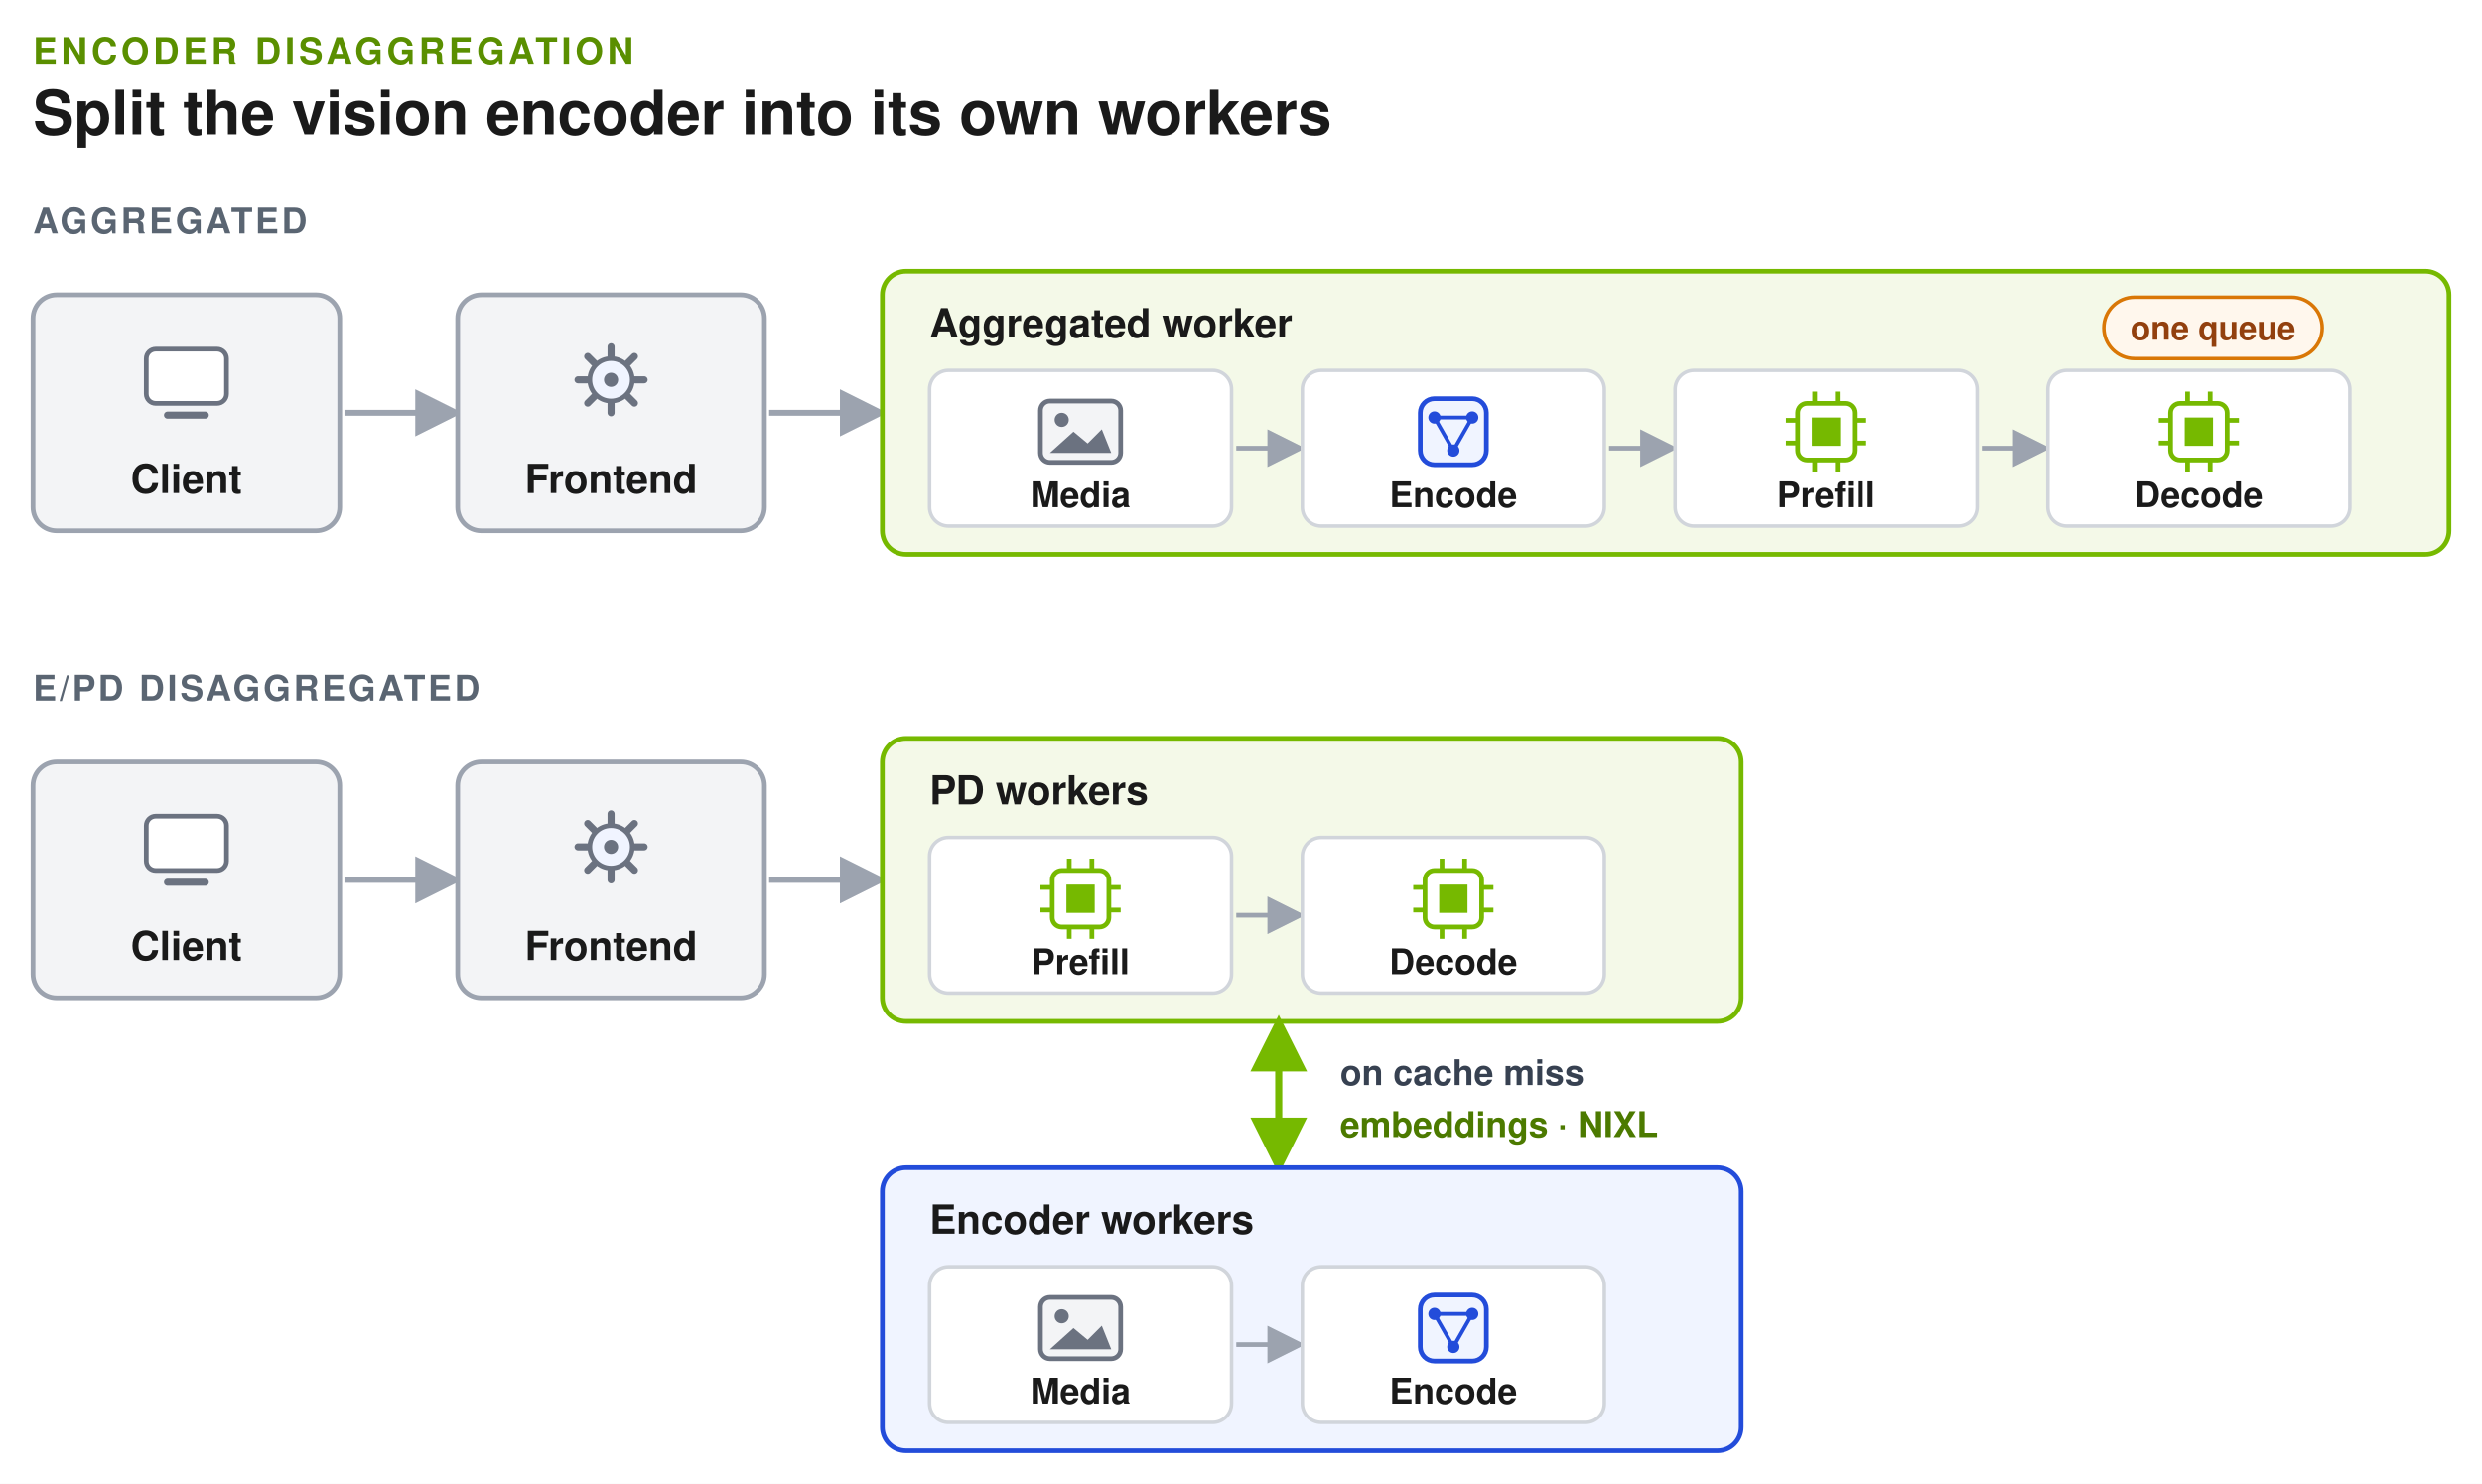
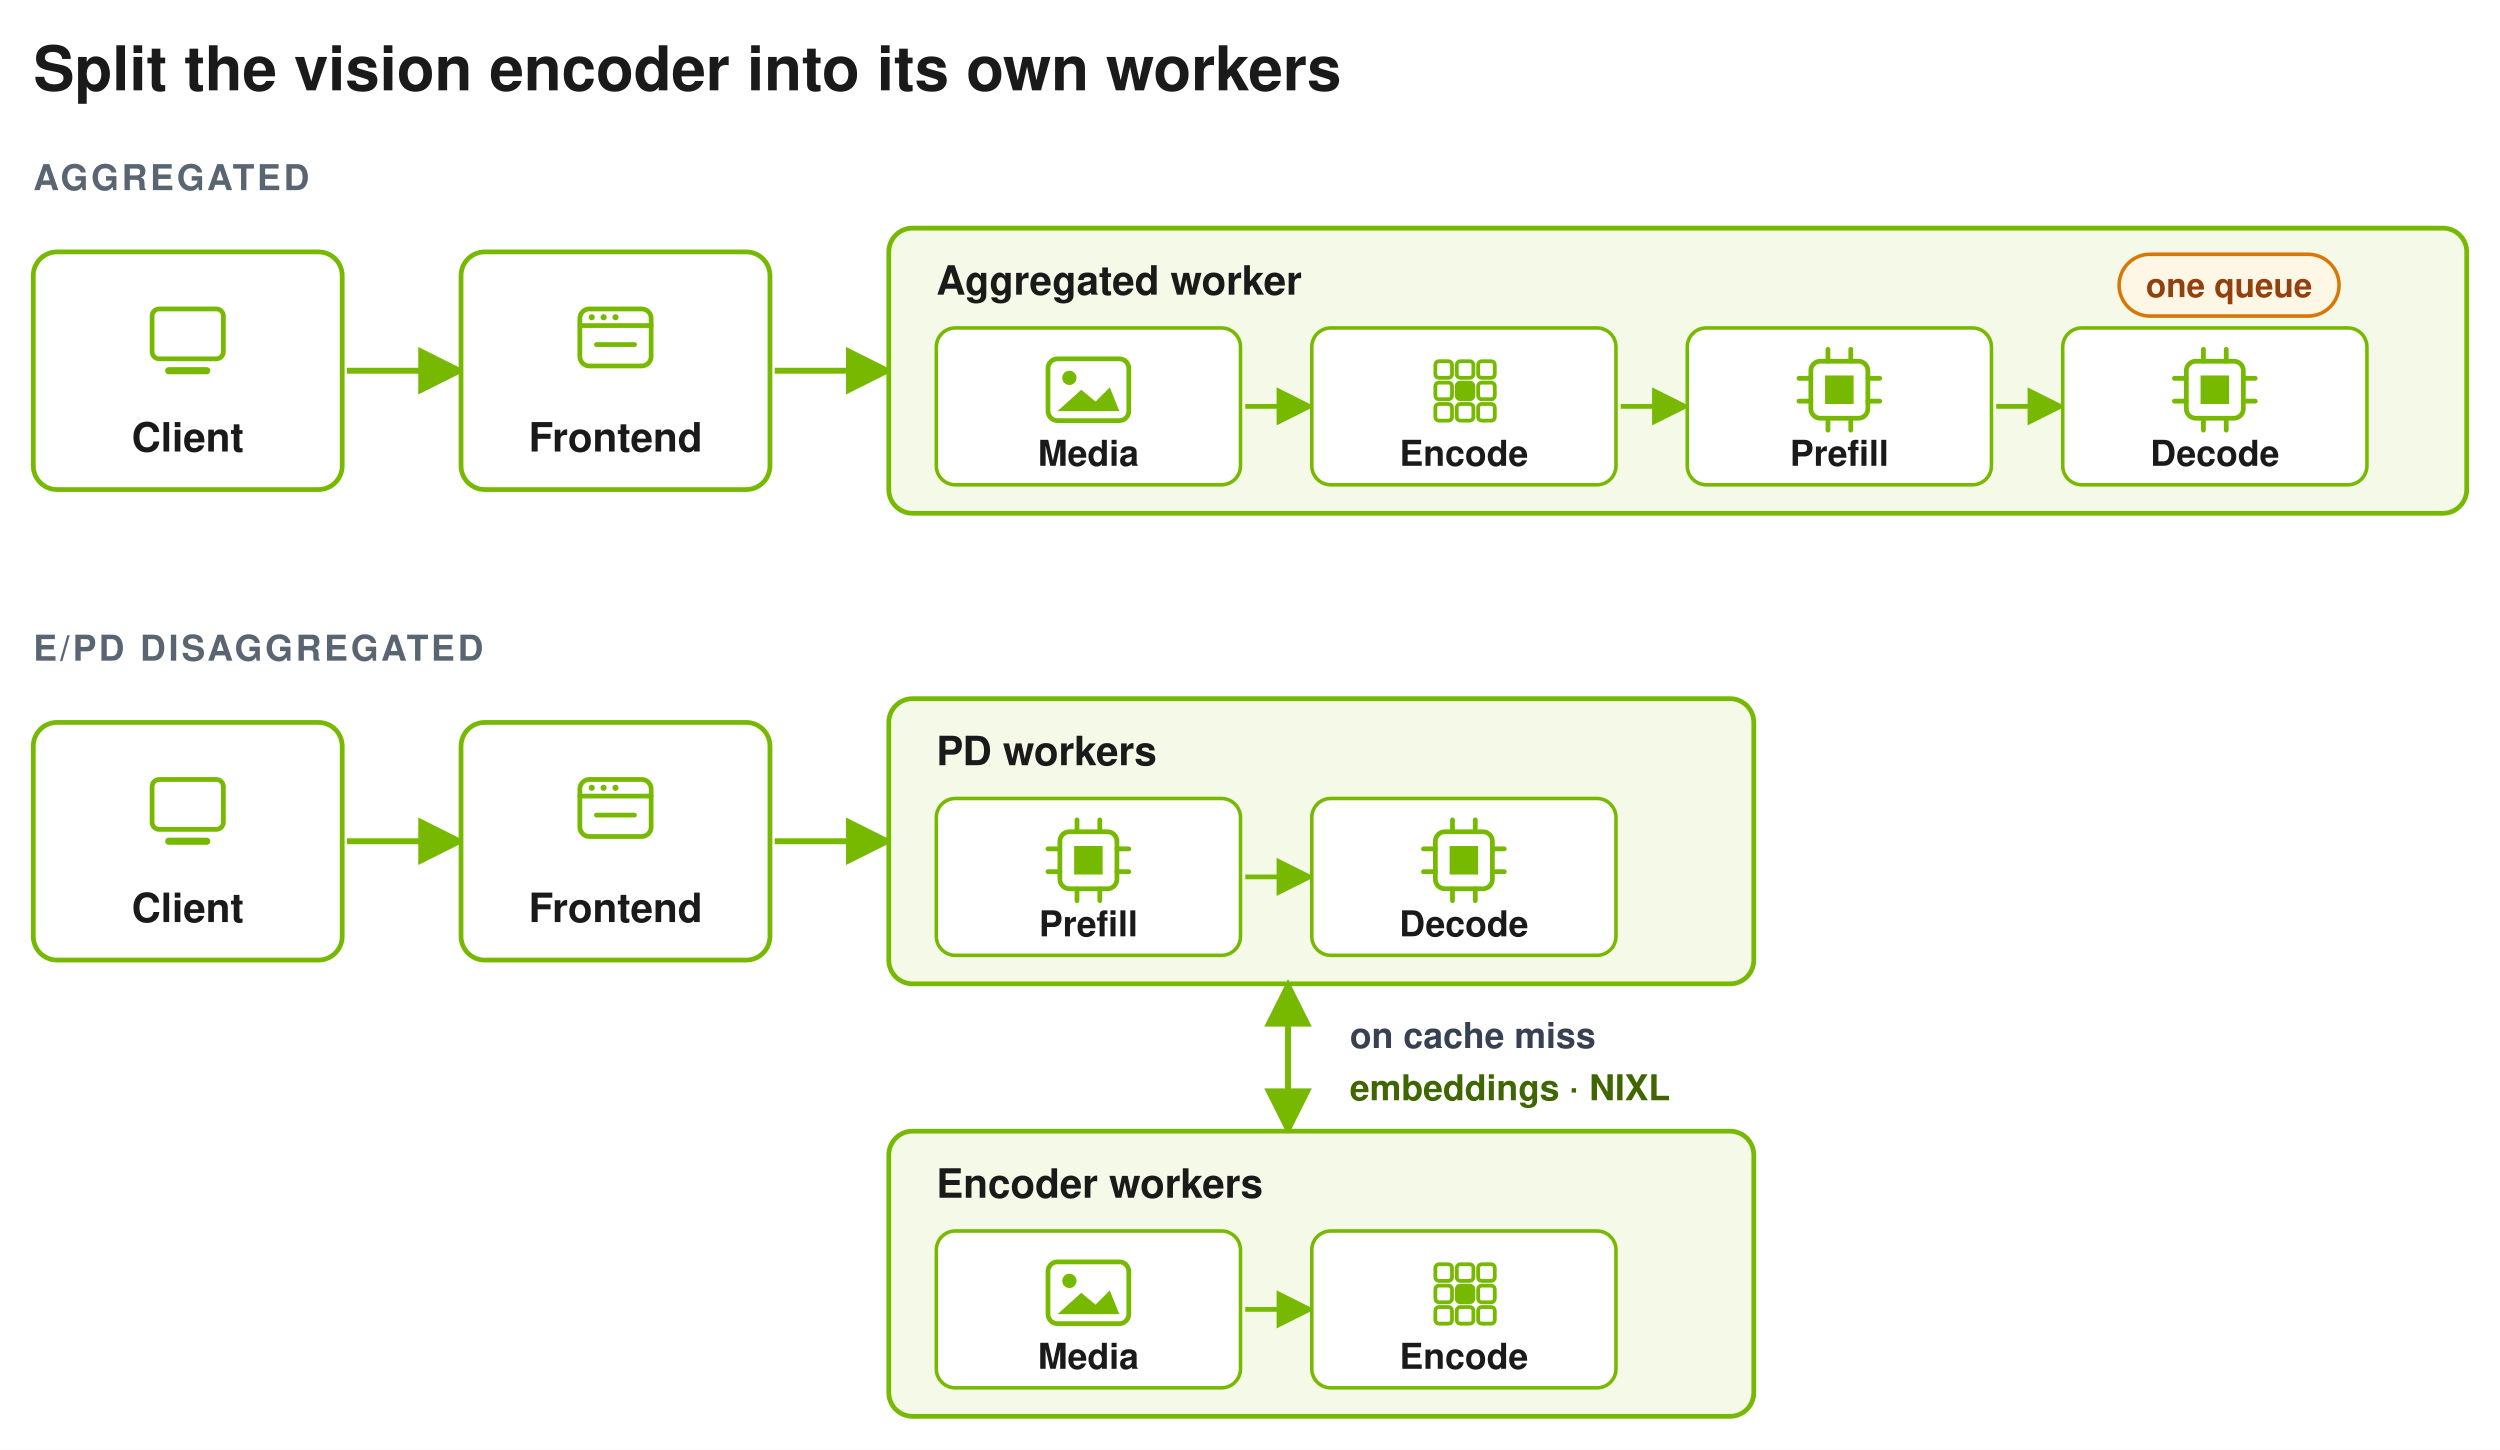
- <svg xmlns="http://www.w3.org/2000/svg" width="1052" height="629" viewBox="22 9 1052 629" role="img" aria-labelledby="title desc" font-family="Helvetica, Arial, sans-serif">
+ <svg xmlns="http://www.w3.org/2000/svg" width="1052" height="610" viewBox="22 28 1052 610" role="img" aria-labelledby="title desc" font-family="Helvetica, Arial, sans-serif">
  <defs>
    <marker id="arrow" viewBox="0 0 10 10" refX="8" refY="5" markerWidth="8" markerHeight="8" orient="auto">
-       <path d="M0,0 L10,5 L0,10 z" fill="#234CDA" />
+       <path d="M0,0 L10,5 L0,10 z" fill="#76B900" />
    </marker>
    <marker id="arrow-green" viewBox="0 0 10 10" refX="8" refY="5" markerWidth="8" markerHeight="8" orient="auto">
      <path d="M0,0 L10,5 L0,10 z" fill="#76B900" />
    </marker>
    <marker id="arrow-gray" viewBox="0 0 10 10" refX="8" refY="5" markerWidth="8" markerHeight="8" orient="auto">
      <path d="M0,0 L10,5 L0,10 z" fill="#9CA3AF" />
    </marker>
+     <marker id="arrow-amber" viewBox="0 0 10 10" refX="8" refY="5" markerWidth="8" markerHeight="8" orient="auto">
+       <path d="M0,0 L10,5 L0,10 z" fill="#D97706" />
+     </marker>
    <marker id="arrow-green-start" viewBox="0 0 10 10" refX="8" refY="5" markerWidth="8" markerHeight="8" orient="auto-start-reverse">
      <path d="M0,0 L10,5 L0,10 z" fill="#76B900" />
    </marker>
+     <marker id="arrow-blue-start" viewBox="0 0 10 10" refX="8" refY="5" markerWidth="8" markerHeight="8" orient="auto-start-reverse">
+       <path d="M0,0 L10,5 L0,10 z" fill="#76B900" />
+     </marker>
  </defs>
-   <rect x="22" y="9" width="1052" height="629" fill="#FFFFFF" />
-   <text x="36" y="36" font-size="15.4" font-weight="700" letter-spacing="1.6" fill="#5A8F00">ENCODER DISAGGREGATION</text>
+   <rect x="22" y="28" width="1052" height="610" fill="#FFFFFF" />
  <text x="36" y="66" font-size="26.0" font-weight="700" fill="#1A1A1A">Split the vision encoder into its own workers</text>
  <text x="36" y="108" font-size="15" font-weight="700" fill="#5A6572" text-anchor="start" letter-spacing="1.2">AGGREGATED</text>
-   <rect x="36" y="134" width="130" height="100" rx="10" fill="#F3F4F6" stroke="#9CA3AF" stroke-width="2" />
-   <rect x="84.0" y="157.0" width="34" height="23" rx="4" fill="#FFFFFF" stroke="#6B7280" stroke-width="2" />
-   <line x1="93.0" y1="185.0" x2="109.0" y2="185.0" stroke="#6B7280" stroke-width="3" stroke-linecap="round" />
+   <rect x="36" y="134" width="130" height="100" rx="10" fill="#FFFFFF" stroke="#76B900" stroke-width="2" />
+   <rect x="86.0" y="158.0" width="30" height="21" rx="3" fill="#FFFFFF" stroke="#76B900" stroke-width="2" />
+   <line x1="93.0" y1="184.0" x2="109.0" y2="184.0" stroke="#76B900" stroke-width="3" stroke-linecap="round" />
  <text x="101.0" y="218" font-size="17" font-weight="700" fill="#1A1A1A" text-anchor="middle">Client</text>
-   <line x1="168" y1="184" x2="214" y2="184" stroke="#9CA3AF" stroke-width="2.5" marker-end="url(#arrow-gray)" />
-   <rect x="216" y="134" width="130" height="100" rx="10" fill="#F3F4F6" stroke="#9CA3AF" stroke-width="2" />
-   <circle cx="281.0" cy="170.0" r="9" fill="#F0F4FF" stroke="#6B7280" stroke-width="2" />
-   <circle cx="281.0" cy="170.0" r="3" fill="#6B7280" />
-   <line x1="291.0" y1="170.0" x2="295.0" y2="170.0" stroke="#6B7280" stroke-width="3" stroke-linecap="round" />
-   <line x1="288.1" y1="177.1" x2="290.9" y2="179.9" stroke="#6B7280" stroke-width="3" stroke-linecap="round" />
-   <line x1="281.0" y1="180.0" x2="281.0" y2="184.0" stroke="#6B7280" stroke-width="3" stroke-linecap="round" />
-   <line x1="273.9" y1="177.1" x2="271.1" y2="179.9" stroke="#6B7280" stroke-width="3" stroke-linecap="round" />
-   <line x1="271.0" y1="170.0" x2="267.0" y2="170.0" stroke="#6B7280" stroke-width="3" stroke-linecap="round" />
-   <line x1="273.9" y1="162.9" x2="271.1" y2="160.1" stroke="#6B7280" stroke-width="3" stroke-linecap="round" />
-   <line x1="281.0" y1="160.0" x2="281.0" y2="156.0" stroke="#6B7280" stroke-width="3" stroke-linecap="round" />
-   <line x1="288.1" y1="162.9" x2="290.9" y2="160.1" stroke="#6B7280" stroke-width="3" stroke-linecap="round" />
+   <line x1="168" y1="184" x2="214" y2="184" stroke="#76B900" stroke-width="2.5" marker-end="url(#arrow-green)" />
+   <rect x="216" y="134" width="130" height="100" rx="10" fill="#FFFFFF" stroke="#76B900" stroke-width="2" />
+   <rect x="266.0" y="158.0" width="30" height="24" rx="4" fill="#FFFFFF" stroke="#76B900" stroke-width="2" />
+   <line x1="266.0" y1="165.0" x2="296.0" y2="165.0" stroke="#76B900" stroke-width="2" stroke-linecap="round" />
+   <circle cx="271.0" cy="161.5" r="1.3" fill="#76B900" />
+   <circle cx="276.0" cy="161.5" r="1.3" fill="#76B900" />
+   <circle cx="281.0" cy="161.5" r="1.3" fill="#76B900" />
+   <line x1="273.0" y1="173.0" x2="289.0" y2="173.0" stroke="#76B900" stroke-width="2" stroke-linecap="round" />
  <text x="281.0" y="218" font-size="17" font-weight="700" fill="#1A1A1A" text-anchor="middle">Frontend</text>
-   <line x1="348" y1="184" x2="394" y2="184" stroke="#9CA3AF" stroke-width="2.5" marker-end="url(#arrow-gray)" />
+   <line x1="348" y1="184" x2="394" y2="184" stroke="#76B900" stroke-width="2.5" marker-end="url(#arrow-green)" />
  <rect x="396" y="124" width="664" height="120" rx="10" fill="#F4F9E8" stroke="#76B900" stroke-width="2" />
  <text x="416" y="152" font-size="17" font-weight="700" fill="#1A1A1A" text-anchor="start">Aggregated worker</text>
-   <rect x="416" y="166" width="128" height="66" rx="8" fill="#FFFFFF" stroke="#D1D5DB" stroke-width="1.5" />
-   <rect x="463.0" y="179.0" width="34" height="26" rx="4" fill="#F3F4F6" stroke="#6B7280" stroke-width="2" />
-   <circle cx="472.0" cy="187.0" r="3" fill="#6B7280" />
-   <polygon points="467.0,201.0 477.0,192.0 483.0,197.0 489.0,191.0 493.0,201.0" fill="#6B7280" />
+   <rect x="416" y="166" width="128" height="66" rx="8" fill="#FFFFFF" stroke="#76B900" stroke-width="1.5" />
+   <rect x="463.0" y="179.0" width="34" height="26" rx="4" fill="#FFFFFF" stroke="#76B900" stroke-width="2" />
+   <circle cx="472.0" cy="187.0" r="3" fill="#76B900" />
+   <polygon points="467.0,201.0 477.0,192.0 483.0,197.0 489.0,191.0 493.0,201.0" fill="#76B900" />
  <text x="480" y="224" font-size="15" font-weight="700" fill="#1A1A1A" text-anchor="middle">Media</text>
-   <line x1="546" y1="199" x2="572" y2="199" stroke="#9CA3AF" stroke-width="2" marker-end="url(#arrow-gray)" />
-   <rect x="574" y="166" width="128" height="66" rx="8" fill="#FFFFFF" stroke="#D1D5DB" stroke-width="1.5" />
-   <rect x="624.0" y="178.0" width="28" height="28" rx="6" fill="#F0F4FF" stroke="#234CDA" stroke-width="2" />
-   <polyline points="630,186 646,186 638,200 630,186" fill="none" stroke="#234CDA" stroke-width="1.6" />
-   <circle cx="630" cy="186" r="2.6" fill="#234CDA" />
-   <circle cx="646" cy="186" r="2.6" fill="#234CDA" />
-   <circle cx="638" cy="200" r="2.6" fill="#234CDA" />
+   <line x1="546" y1="199" x2="572" y2="199" stroke="#76B900" stroke-width="2" marker-end="url(#arrow-green)" />
+   <rect x="574" y="166" width="128" height="66" rx="8" fill="#FFFFFF" stroke="#76B900" stroke-width="1.5" />
+   <rect x="626" y="180" width="7" height="7" rx="1.5" fill="#FFFFFF" stroke="#76B900" stroke-width="1.6" />
+   <rect x="626" y="189" width="7" height="7" rx="1.5" fill="#FFFFFF" stroke="#76B900" stroke-width="1.6" />
+   <rect x="626" y="198" width="7" height="7" rx="1.5" fill="#FFFFFF" stroke="#76B900" stroke-width="1.6" />
+   <rect x="635" y="180" width="7" height="7" rx="1.5" fill="#FFFFFF" stroke="#76B900" stroke-width="1.6" />
+   <rect x="635" y="189" width="7" height="7" rx="1.5" fill="#76B900" stroke="#76B900" stroke-width="1.6" />
+   <rect x="635" y="198" width="7" height="7" rx="1.5" fill="#FFFFFF" stroke="#76B900" stroke-width="1.6" />
+   <rect x="644" y="180" width="7" height="7" rx="1.5" fill="#FFFFFF" stroke="#76B900" stroke-width="1.6" />
+   <rect x="644" y="189" width="7" height="7" rx="1.5" fill="#FFFFFF" stroke="#76B900" stroke-width="1.6" />
+   <rect x="644" y="198" width="7" height="7" rx="1.5" fill="#FFFFFF" stroke="#76B900" stroke-width="1.6" />
  <text x="638" y="224" font-size="15" font-weight="700" fill="#1A1A1A" text-anchor="middle">Encode</text>
-   <line x1="704" y1="199" x2="730" y2="199" stroke="#9CA3AF" stroke-width="2" marker-end="url(#arrow-gray)" />
-   <rect x="732" y="166" width="128" height="66" rx="8" fill="#FFFFFF" stroke="#D1D5DB" stroke-width="1.5" />
+   <line x1="704" y1="199" x2="730" y2="199" stroke="#76B900" stroke-width="2" marker-end="url(#arrow-green)" />
+   <rect x="732" y="166" width="128" height="66" rx="8" fill="#FFFFFF" stroke="#76B900" stroke-width="1.5" />
  <rect x="784.0" y="180.0" width="24" height="24" rx="4" fill="#FFFFFF" stroke="#76B900" stroke-width="2" />
  <rect x="790.0" y="186.0" width="12.0" height="12.0" fill="#76B900" />
-   <line x1="791.2" y1="175.0" x2="791.2" y2="180.0" stroke="#76B900" stroke-width="2" />
-   <line x1="791.2" y1="204.0" x2="791.2" y2="209.0" stroke="#76B900" stroke-width="2" />
-   <line x1="779.0" y1="187.2" x2="784.0" y2="187.2" stroke="#76B900" stroke-width="2" />
-   <line x1="808.0" y1="187.2" x2="813.0" y2="187.2" stroke="#76B900" stroke-width="2" />
-   <line x1="800.8" y1="175.0" x2="800.8" y2="180.0" stroke="#76B900" stroke-width="2" />
-   <line x1="800.8" y1="204.0" x2="800.8" y2="209.0" stroke="#76B900" stroke-width="2" />
-   <line x1="779.0" y1="196.8" x2="784.0" y2="196.8" stroke="#76B900" stroke-width="2" />
-   <line x1="808.0" y1="196.8" x2="813.0" y2="196.8" stroke="#76B900" stroke-width="2" />
+   <line x1="791.2" y1="175.0" x2="791.2" y2="180.0" stroke="#76B900" stroke-width="2" stroke-linecap="round" />
+   <line x1="791.2" y1="204.0" x2="791.2" y2="209.0" stroke="#76B900" stroke-width="2" stroke-linecap="round" />
+   <line x1="779.0" y1="187.2" x2="784.0" y2="187.2" stroke="#76B900" stroke-width="2" stroke-linecap="round" />
+   <line x1="808.0" y1="187.2" x2="813.0" y2="187.2" stroke="#76B900" stroke-width="2" stroke-linecap="round" />
+   <line x1="800.8" y1="175.0" x2="800.8" y2="180.0" stroke="#76B900" stroke-width="2" stroke-linecap="round" />
+   <line x1="800.8" y1="204.0" x2="800.8" y2="209.0" stroke="#76B900" stroke-width="2" stroke-linecap="round" />
+   <line x1="779.0" y1="196.8" x2="784.0" y2="196.8" stroke="#76B900" stroke-width="2" stroke-linecap="round" />
+   <line x1="808.0" y1="196.8" x2="813.0" y2="196.8" stroke="#76B900" stroke-width="2" stroke-linecap="round" />
  <text x="796" y="224" font-size="15" font-weight="700" fill="#1A1A1A" text-anchor="middle">Prefill</text>
-   <line x1="862" y1="199" x2="888" y2="199" stroke="#9CA3AF" stroke-width="2" marker-end="url(#arrow-gray)" />
-   <rect x="890" y="166" width="128" height="66" rx="8" fill="#FFFFFF" stroke="#D1D5DB" stroke-width="1.5" />
+   <line x1="862" y1="199" x2="888" y2="199" stroke="#76B900" stroke-width="2" marker-end="url(#arrow-green)" />
+   <rect x="890" y="166" width="128" height="66" rx="8" fill="#FFFFFF" stroke="#76B900" stroke-width="1.5" />
  <rect x="942.0" y="180.0" width="24" height="24" rx="4" fill="#FFFFFF" stroke="#76B900" stroke-width="2" />
  <rect x="948.0" y="186.0" width="12.0" height="12.0" fill="#76B900" />
-   <line x1="949.2" y1="175.0" x2="949.2" y2="180.0" stroke="#76B900" stroke-width="2" />
-   <line x1="949.2" y1="204.0" x2="949.2" y2="209.0" stroke="#76B900" stroke-width="2" />
-   <line x1="937.0" y1="187.2" x2="942.0" y2="187.2" stroke="#76B900" stroke-width="2" />
-   <line x1="966.0" y1="187.2" x2="971.0" y2="187.2" stroke="#76B900" stroke-width="2" />
-   <line x1="958.8" y1="175.0" x2="958.8" y2="180.0" stroke="#76B900" stroke-width="2" />
-   <line x1="958.8" y1="204.0" x2="958.8" y2="209.0" stroke="#76B900" stroke-width="2" />
-   <line x1="937.0" y1="196.8" x2="942.0" y2="196.8" stroke="#76B900" stroke-width="2" />
-   <line x1="966.0" y1="196.8" x2="971.0" y2="196.8" stroke="#76B900" stroke-width="2" />
+   <line x1="949.2" y1="175.0" x2="949.2" y2="180.0" stroke="#76B900" stroke-width="2" stroke-linecap="round" />
+   <line x1="949.2" y1="204.0" x2="949.2" y2="209.0" stroke="#76B900" stroke-width="2" stroke-linecap="round" />
+   <line x1="937.0" y1="187.2" x2="942.0" y2="187.2" stroke="#76B900" stroke-width="2" stroke-linecap="round" />
+   <line x1="966.0" y1="187.2" x2="971.0" y2="187.2" stroke="#76B900" stroke-width="2" stroke-linecap="round" />
+   <line x1="958.8" y1="175.0" x2="958.8" y2="180.0" stroke="#76B900" stroke-width="2" stroke-linecap="round" />
+   <line x1="958.8" y1="204.0" x2="958.8" y2="209.0" stroke="#76B900" stroke-width="2" stroke-linecap="round" />
+   <line x1="937.0" y1="196.8" x2="942.0" y2="196.8" stroke="#76B900" stroke-width="2" stroke-linecap="round" />
+   <line x1="966.0" y1="196.8" x2="971.0" y2="196.8" stroke="#76B900" stroke-width="2" stroke-linecap="round" />
  <text x="954" y="224" font-size="15" font-weight="700" fill="#1A1A1A" text-anchor="middle">Decode</text>
-   <rect x="913.72" y="135" width="92.56" height="26" rx="13" fill="#FFF7ED" stroke="#D97706" stroke-width="1.5" />
+   <rect x="913.72" y="135" width="92.56" height="26" rx="13" fill="#FFF7E6" stroke="#D97706" stroke-width="1.5" />
  <text x="960" y="153" font-size="14" font-weight="700" fill="#92400E" text-anchor="middle">one queue</text>
  <text x="36" y="306" font-size="15" font-weight="700" fill="#5A6572" text-anchor="start" letter-spacing="1.2">E/PD DISAGGREGATED</text>
-   <rect x="36" y="332" width="130" height="100" rx="10" fill="#F3F4F6" stroke="#9CA3AF" stroke-width="2" />
-   <rect x="84.0" y="355.0" width="34" height="23" rx="4" fill="#FFFFFF" stroke="#6B7280" stroke-width="2" />
-   <line x1="93.0" y1="383.0" x2="109.0" y2="383.0" stroke="#6B7280" stroke-width="3" stroke-linecap="round" />
+   <rect x="36" y="332" width="130" height="100" rx="10" fill="#FFFFFF" stroke="#76B900" stroke-width="2" />
+   <rect x="86.0" y="356.0" width="30" height="21" rx="3" fill="#FFFFFF" stroke="#76B900" stroke-width="2" />
+   <line x1="93.0" y1="382.0" x2="109.0" y2="382.0" stroke="#76B900" stroke-width="3" stroke-linecap="round" />
  <text x="101.0" y="416" font-size="17" font-weight="700" fill="#1A1A1A" text-anchor="middle">Client</text>
-   <line x1="168" y1="382" x2="214" y2="382" stroke="#9CA3AF" stroke-width="2.5" marker-end="url(#arrow-gray)" />
-   <rect x="216" y="332" width="130" height="100" rx="10" fill="#F3F4F6" stroke="#9CA3AF" stroke-width="2" />
-   <circle cx="281.0" cy="368.0" r="9" fill="#F0F4FF" stroke="#6B7280" stroke-width="2" />
-   <circle cx="281.0" cy="368.0" r="3" fill="#6B7280" />
-   <line x1="291.0" y1="368.0" x2="295.0" y2="368.0" stroke="#6B7280" stroke-width="3" stroke-linecap="round" />
-   <line x1="288.1" y1="375.1" x2="290.9" y2="377.9" stroke="#6B7280" stroke-width="3" stroke-linecap="round" />
-   <line x1="281.0" y1="378.0" x2="281.0" y2="382.0" stroke="#6B7280" stroke-width="3" stroke-linecap="round" />
-   <line x1="273.9" y1="375.1" x2="271.1" y2="377.9" stroke="#6B7280" stroke-width="3" stroke-linecap="round" />
-   <line x1="271.0" y1="368.0" x2="267.0" y2="368.0" stroke="#6B7280" stroke-width="3" stroke-linecap="round" />
-   <line x1="273.9" y1="360.9" x2="271.1" y2="358.1" stroke="#6B7280" stroke-width="3" stroke-linecap="round" />
-   <line x1="281.0" y1="358.0" x2="281.0" y2="354.0" stroke="#6B7280" stroke-width="3" stroke-linecap="round" />
-   <line x1="288.1" y1="360.9" x2="290.9" y2="358.1" stroke="#6B7280" stroke-width="3" stroke-linecap="round" />
+   <line x1="168" y1="382" x2="214" y2="382" stroke="#76B900" stroke-width="2.5" marker-end="url(#arrow-green)" />
+   <rect x="216" y="332" width="130" height="100" rx="10" fill="#FFFFFF" stroke="#76B900" stroke-width="2" />
+   <rect x="266.0" y="356.0" width="30" height="24" rx="4" fill="#FFFFFF" stroke="#76B900" stroke-width="2" />
+   <line x1="266.0" y1="363.0" x2="296.0" y2="363.0" stroke="#76B900" stroke-width="2" stroke-linecap="round" />
+   <circle cx="271.0" cy="359.5" r="1.3" fill="#76B900" />
+   <circle cx="276.0" cy="359.5" r="1.3" fill="#76B900" />
+   <circle cx="281.0" cy="359.5" r="1.3" fill="#76B900" />
+   <line x1="273.0" y1="371.0" x2="289.0" y2="371.0" stroke="#76B900" stroke-width="2" stroke-linecap="round" />
  <text x="281.0" y="416" font-size="17" font-weight="700" fill="#1A1A1A" text-anchor="middle">Frontend</text>
-   <line x1="348" y1="382" x2="394" y2="382" stroke="#9CA3AF" stroke-width="2.5" marker-end="url(#arrow-gray)" />
+   <line x1="348" y1="382" x2="394" y2="382" stroke="#76B900" stroke-width="2.5" marker-end="url(#arrow-green)" />
  <rect x="396" y="322" width="364" height="120" rx="10" fill="#F4F9E8" stroke="#76B900" stroke-width="2" />
  <text x="416" y="350" font-size="17" font-weight="700" fill="#1A1A1A" text-anchor="start">PD workers</text>
-   <rect x="416" y="364" width="128" height="66" rx="8" fill="#FFFFFF" stroke="#D1D5DB" stroke-width="1.5" />
+   <rect x="416" y="364" width="128" height="66" rx="8" fill="#FFFFFF" stroke="#76B900" stroke-width="1.5" />
  <rect x="468.0" y="378.0" width="24" height="24" rx="4" fill="#FFFFFF" stroke="#76B900" stroke-width="2" />
  <rect x="474.0" y="384.0" width="12.0" height="12.0" fill="#76B900" />
-   <line x1="475.2" y1="373.0" x2="475.2" y2="378.0" stroke="#76B900" stroke-width="2" />
-   <line x1="475.2" y1="402.0" x2="475.2" y2="407.0" stroke="#76B900" stroke-width="2" />
-   <line x1="463.0" y1="385.2" x2="468.0" y2="385.2" stroke="#76B900" stroke-width="2" />
-   <line x1="492.0" y1="385.2" x2="497.0" y2="385.2" stroke="#76B900" stroke-width="2" />
-   <line x1="484.8" y1="373.0" x2="484.8" y2="378.0" stroke="#76B900" stroke-width="2" />
-   <line x1="484.8" y1="402.0" x2="484.8" y2="407.0" stroke="#76B900" stroke-width="2" />
-   <line x1="463.0" y1="394.8" x2="468.0" y2="394.8" stroke="#76B900" stroke-width="2" />
-   <line x1="492.0" y1="394.8" x2="497.0" y2="394.8" stroke="#76B900" stroke-width="2" />
+   <line x1="475.2" y1="373.0" x2="475.2" y2="378.0" stroke="#76B900" stroke-width="2" stroke-linecap="round" />
+   <line x1="475.2" y1="402.0" x2="475.2" y2="407.0" stroke="#76B900" stroke-width="2" stroke-linecap="round" />
+   <line x1="463.0" y1="385.2" x2="468.0" y2="385.2" stroke="#76B900" stroke-width="2" stroke-linecap="round" />
+   <line x1="492.0" y1="385.2" x2="497.0" y2="385.2" stroke="#76B900" stroke-width="2" stroke-linecap="round" />
+   <line x1="484.8" y1="373.0" x2="484.8" y2="378.0" stroke="#76B900" stroke-width="2" stroke-linecap="round" />
+   <line x1="484.8" y1="402.0" x2="484.8" y2="407.0" stroke="#76B900" stroke-width="2" stroke-linecap="round" />
+   <line x1="463.0" y1="394.8" x2="468.0" y2="394.8" stroke="#76B900" stroke-width="2" stroke-linecap="round" />
+   <line x1="492.0" y1="394.8" x2="497.0" y2="394.8" stroke="#76B900" stroke-width="2" stroke-linecap="round" />
  <text x="480" y="422" font-size="15" font-weight="700" fill="#1A1A1A" text-anchor="middle">Prefill</text>
-   <line x1="546" y1="397" x2="572" y2="397" stroke="#9CA3AF" stroke-width="2" marker-end="url(#arrow-gray)" />
-   <rect x="574" y="364" width="128" height="66" rx="8" fill="#FFFFFF" stroke="#D1D5DB" stroke-width="1.5" />
+   <line x1="546" y1="397" x2="572" y2="397" stroke="#76B900" stroke-width="2" marker-end="url(#arrow-green)" />
+   <rect x="574" y="364" width="128" height="66" rx="8" fill="#FFFFFF" stroke="#76B900" stroke-width="1.5" />
  <rect x="626.0" y="378.0" width="24" height="24" rx="4" fill="#FFFFFF" stroke="#76B900" stroke-width="2" />
  <rect x="632.0" y="384.0" width="12.0" height="12.0" fill="#76B900" />
-   <line x1="633.2" y1="373.0" x2="633.2" y2="378.0" stroke="#76B900" stroke-width="2" />
-   <line x1="633.2" y1="402.0" x2="633.2" y2="407.0" stroke="#76B900" stroke-width="2" />
-   <line x1="621.0" y1="385.2" x2="626.0" y2="385.2" stroke="#76B900" stroke-width="2" />
-   <line x1="650.0" y1="385.2" x2="655.0" y2="385.2" stroke="#76B900" stroke-width="2" />
-   <line x1="642.8" y1="373.0" x2="642.8" y2="378.0" stroke="#76B900" stroke-width="2" />
-   <line x1="642.8" y1="402.0" x2="642.8" y2="407.0" stroke="#76B900" stroke-width="2" />
-   <line x1="621.0" y1="394.8" x2="626.0" y2="394.8" stroke="#76B900" stroke-width="2" />
-   <line x1="650.0" y1="394.8" x2="655.0" y2="394.8" stroke="#76B900" stroke-width="2" />
+   <line x1="633.2" y1="373.0" x2="633.2" y2="378.0" stroke="#76B900" stroke-width="2" stroke-linecap="round" />
+   <line x1="633.2" y1="402.0" x2="633.2" y2="407.0" stroke="#76B900" stroke-width="2" stroke-linecap="round" />
+   <line x1="621.0" y1="385.2" x2="626.0" y2="385.2" stroke="#76B900" stroke-width="2" stroke-linecap="round" />
+   <line x1="650.0" y1="385.2" x2="655.0" y2="385.2" stroke="#76B900" stroke-width="2" stroke-linecap="round" />
+   <line x1="642.8" y1="373.0" x2="642.8" y2="378.0" stroke="#76B900" stroke-width="2" stroke-linecap="round" />
+   <line x1="642.8" y1="402.0" x2="642.8" y2="407.0" stroke="#76B900" stroke-width="2" stroke-linecap="round" />
+   <line x1="621.0" y1="394.8" x2="626.0" y2="394.8" stroke="#76B900" stroke-width="2" stroke-linecap="round" />
+   <line x1="650.0" y1="394.8" x2="655.0" y2="394.8" stroke="#76B900" stroke-width="2" stroke-linecap="round" />
  <text x="638" y="422" font-size="15" font-weight="700" fill="#1A1A1A" text-anchor="middle">Decode</text>
-   <line x1="564" y1="444" x2="564" y2="502" stroke="#76B900" stroke-width="3" marker-end="url(#arrow-green)" marker-start="url(#arrow-green-start)" />
+   <line x1="564" y1="444" x2="564" y2="502" stroke="#76B900" stroke-width="2.5" marker-end="url(#arrow-green)" marker-start="url(#arrow-blue-start)" />
  <text x="590" y="469" font-size="15" font-weight="700" fill="#374151" text-anchor="start">on cache miss</text>
-   <text x="590" y="491" font-size="15" font-weight="700" fill="#4C7A00" text-anchor="start">embeddings · NIXL</text>
-   <rect x="396" y="504" width="364" height="120" rx="10" fill="#F0F4FF" stroke="#234CDA" stroke-width="2" />
+   <text x="590" y="491" font-size="15" font-weight="700" fill="#3F6600" text-anchor="start">embeddings · NIXL</text>
+   <rect x="396" y="504" width="364" height="120" rx="10" fill="#F4F9E8" stroke="#76B900" stroke-width="2" />
  <text x="416" y="532" font-size="17" font-weight="700" fill="#1A1A1A" text-anchor="start">Encoder workers</text>
-   <rect x="416" y="546" width="128" height="66" rx="8" fill="#FFFFFF" stroke="#D1D5DB" stroke-width="1.5" />
-   <rect x="463.0" y="559.0" width="34" height="26" rx="4" fill="#F3F4F6" stroke="#6B7280" stroke-width="2" />
-   <circle cx="472.0" cy="567.0" r="3" fill="#6B7280" />
-   <polygon points="467.0,581.0 477.0,572.0 483.0,577.0 489.0,571.0 493.0,581.0" fill="#6B7280" />
+   <rect x="416" y="546" width="128" height="66" rx="8" fill="#FFFFFF" stroke="#76B900" stroke-width="1.5" />
+   <rect x="463.0" y="559.0" width="34" height="26" rx="4" fill="#FFFFFF" stroke="#76B900" stroke-width="2" />
+   <circle cx="472.0" cy="567.0" r="3" fill="#76B900" />
+   <polygon points="467.0,581.0 477.0,572.0 483.0,577.0 489.0,571.0 493.0,581.0" fill="#76B900" />
  <text x="480" y="604" font-size="15" font-weight="700" fill="#1A1A1A" text-anchor="middle">Media</text>
-   <line x1="546" y1="579" x2="572" y2="579" stroke="#9CA3AF" stroke-width="2" marker-end="url(#arrow-gray)" />
-   <rect x="574" y="546" width="128" height="66" rx="8" fill="#FFFFFF" stroke="#D1D5DB" stroke-width="1.5" />
-   <rect x="624.0" y="558.0" width="28" height="28" rx="6" fill="#F0F4FF" stroke="#234CDA" stroke-width="2" />
-   <polyline points="630,566 646,566 638,580 630,566" fill="none" stroke="#234CDA" stroke-width="1.6" />
-   <circle cx="630" cy="566" r="2.6" fill="#234CDA" />
-   <circle cx="646" cy="566" r="2.6" fill="#234CDA" />
-   <circle cx="638" cy="580" r="2.6" fill="#234CDA" />
+   <line x1="546" y1="579" x2="572" y2="579" stroke="#76B900" stroke-width="2" marker-end="url(#arrow-green)" />
+   <rect x="574" y="546" width="128" height="66" rx="8" fill="#FFFFFF" stroke="#76B900" stroke-width="1.5" />
+   <rect x="626" y="560" width="7" height="7" rx="1.5" fill="#FFFFFF" stroke="#76B900" stroke-width="1.6" />
+   <rect x="626" y="569" width="7" height="7" rx="1.5" fill="#FFFFFF" stroke="#76B900" stroke-width="1.6" />
+   <rect x="626" y="578" width="7" height="7" rx="1.5" fill="#FFFFFF" stroke="#76B900" stroke-width="1.6" />
+   <rect x="635" y="560" width="7" height="7" rx="1.5" fill="#FFFFFF" stroke="#76B900" stroke-width="1.6" />
+   <rect x="635" y="569" width="7" height="7" rx="1.5" fill="#76B900" stroke="#76B900" stroke-width="1.6" />
+   <rect x="635" y="578" width="7" height="7" rx="1.5" fill="#FFFFFF" stroke="#76B900" stroke-width="1.6" />
+   <rect x="644" y="560" width="7" height="7" rx="1.5" fill="#FFFFFF" stroke="#76B900" stroke-width="1.6" />
+   <rect x="644" y="569" width="7" height="7" rx="1.5" fill="#FFFFFF" stroke="#76B900" stroke-width="1.6" />
+   <rect x="644" y="578" width="7" height="7" rx="1.5" fill="#FFFFFF" stroke="#76B900" stroke-width="1.6" />
  <text x="638" y="604" font-size="15" font-weight="700" fill="#1A1A1A" text-anchor="middle">Encode</text>
</svg>
